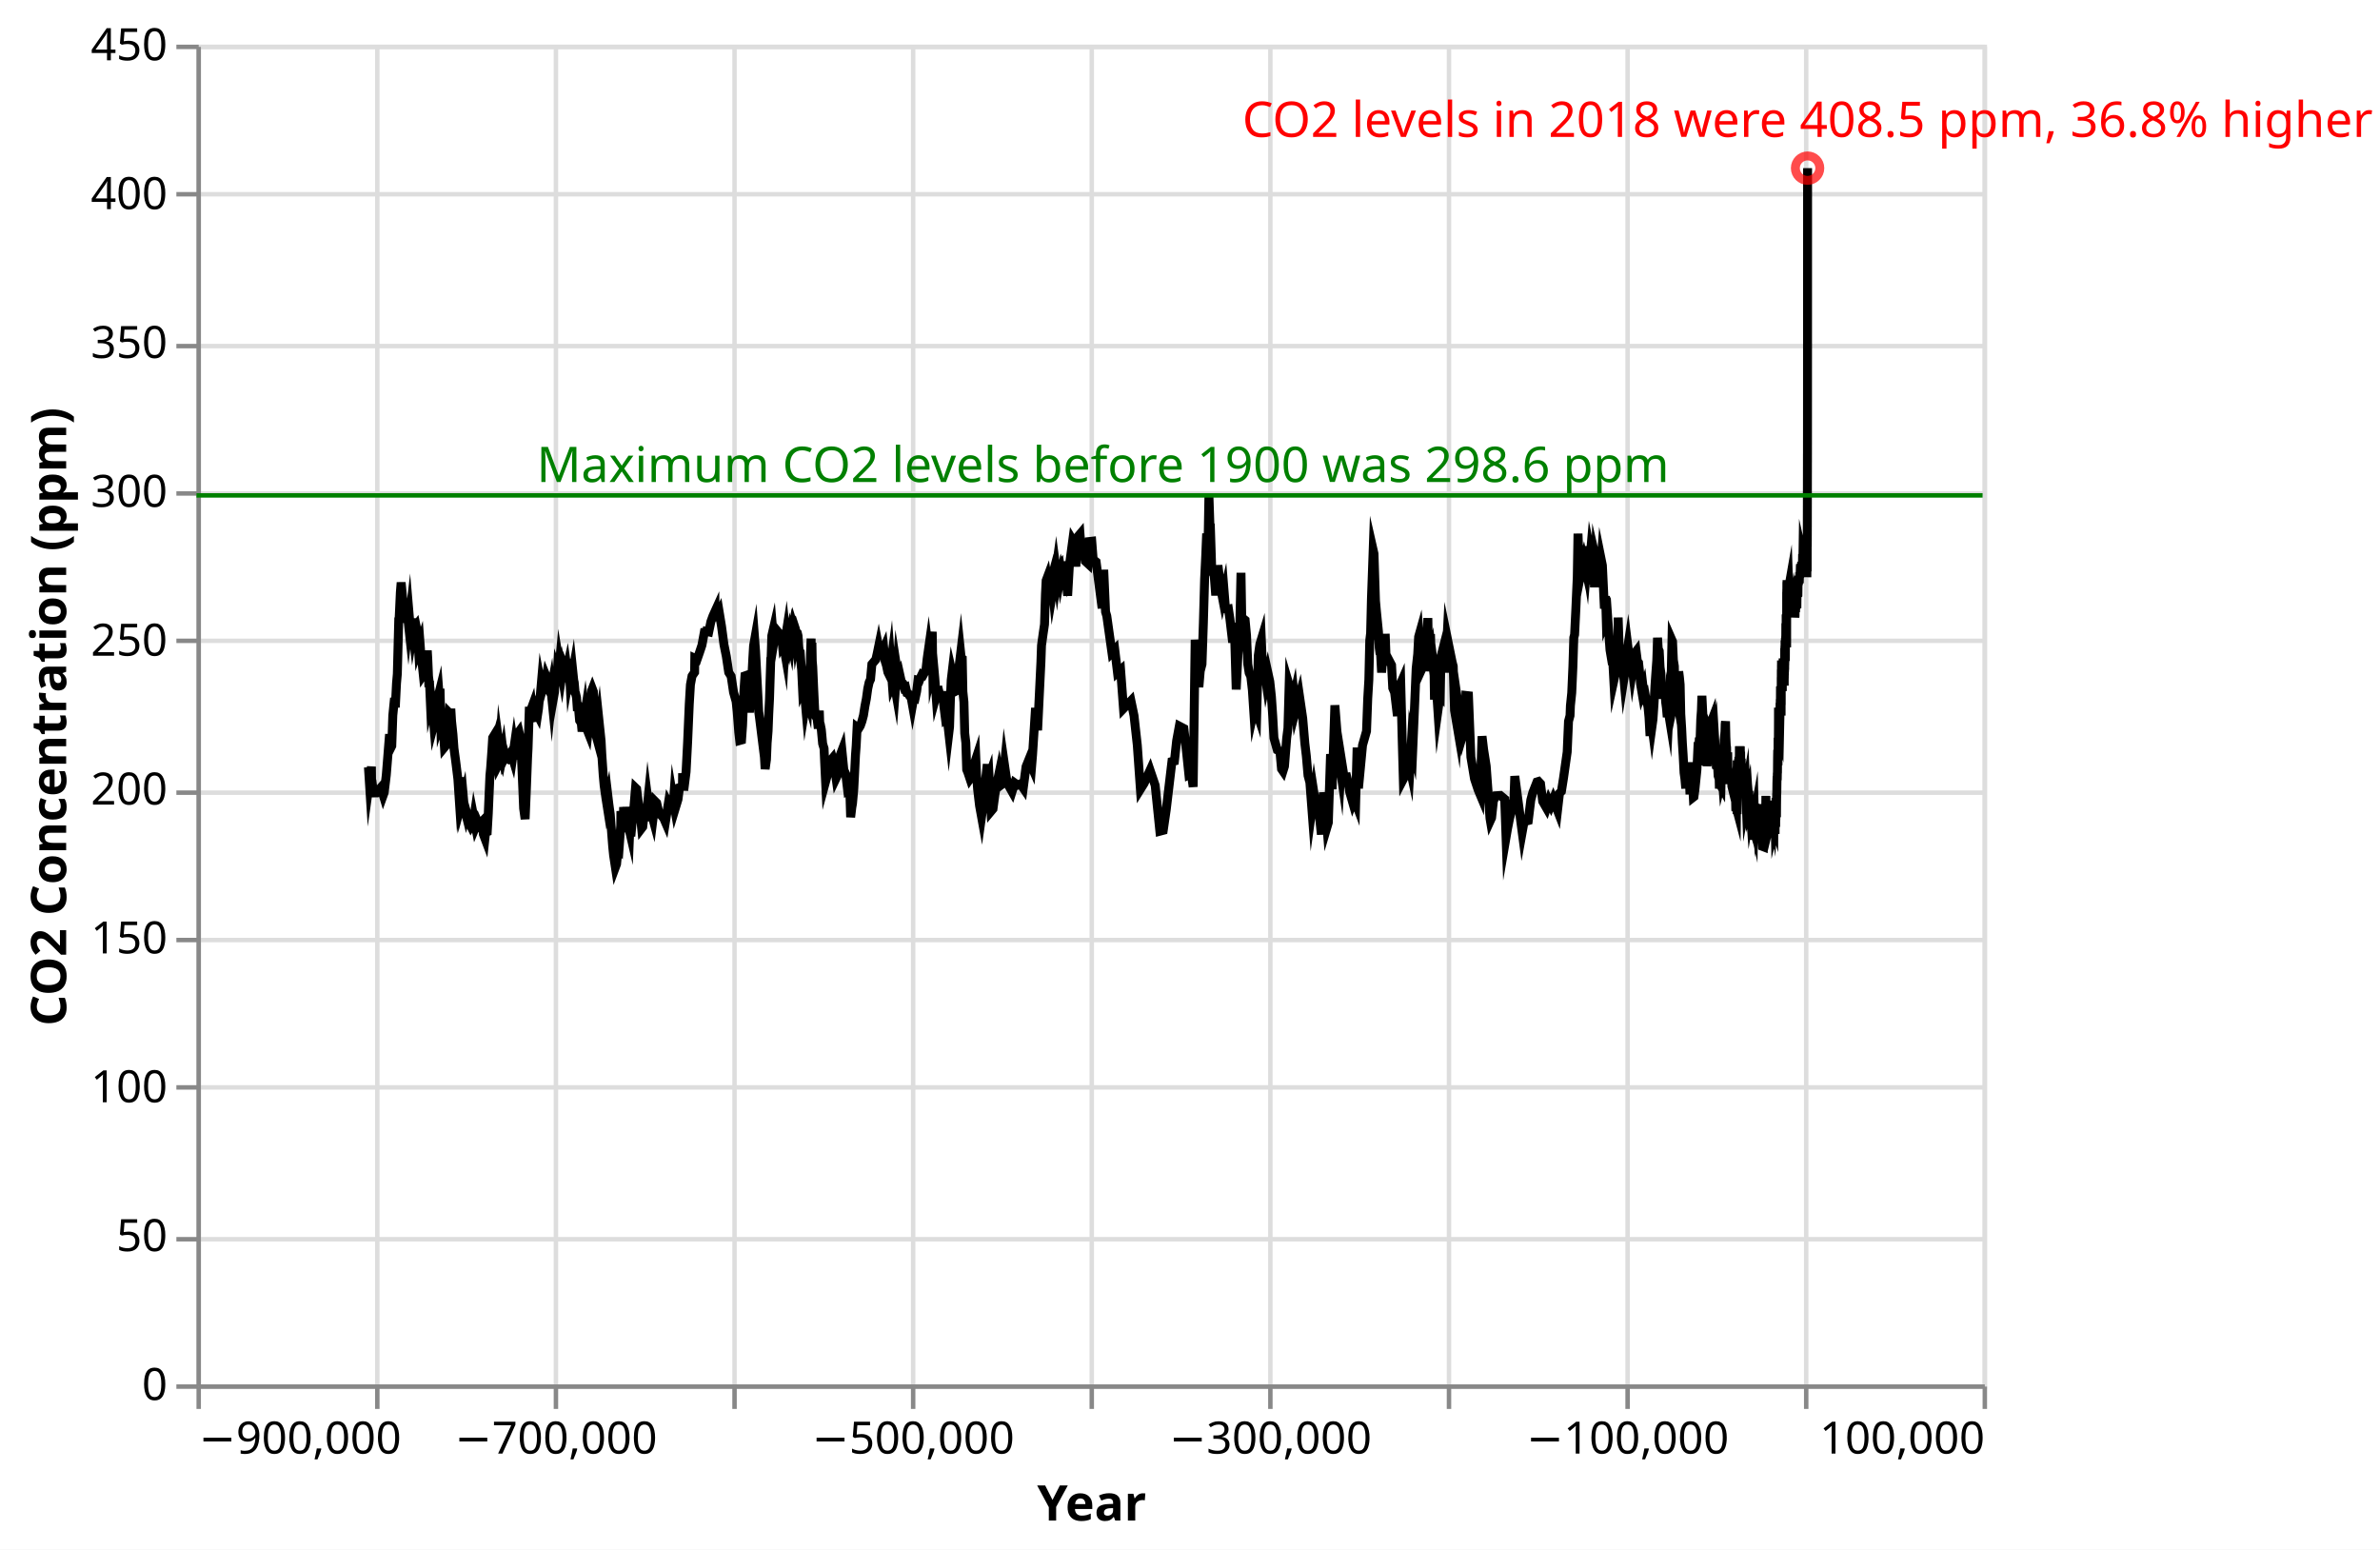
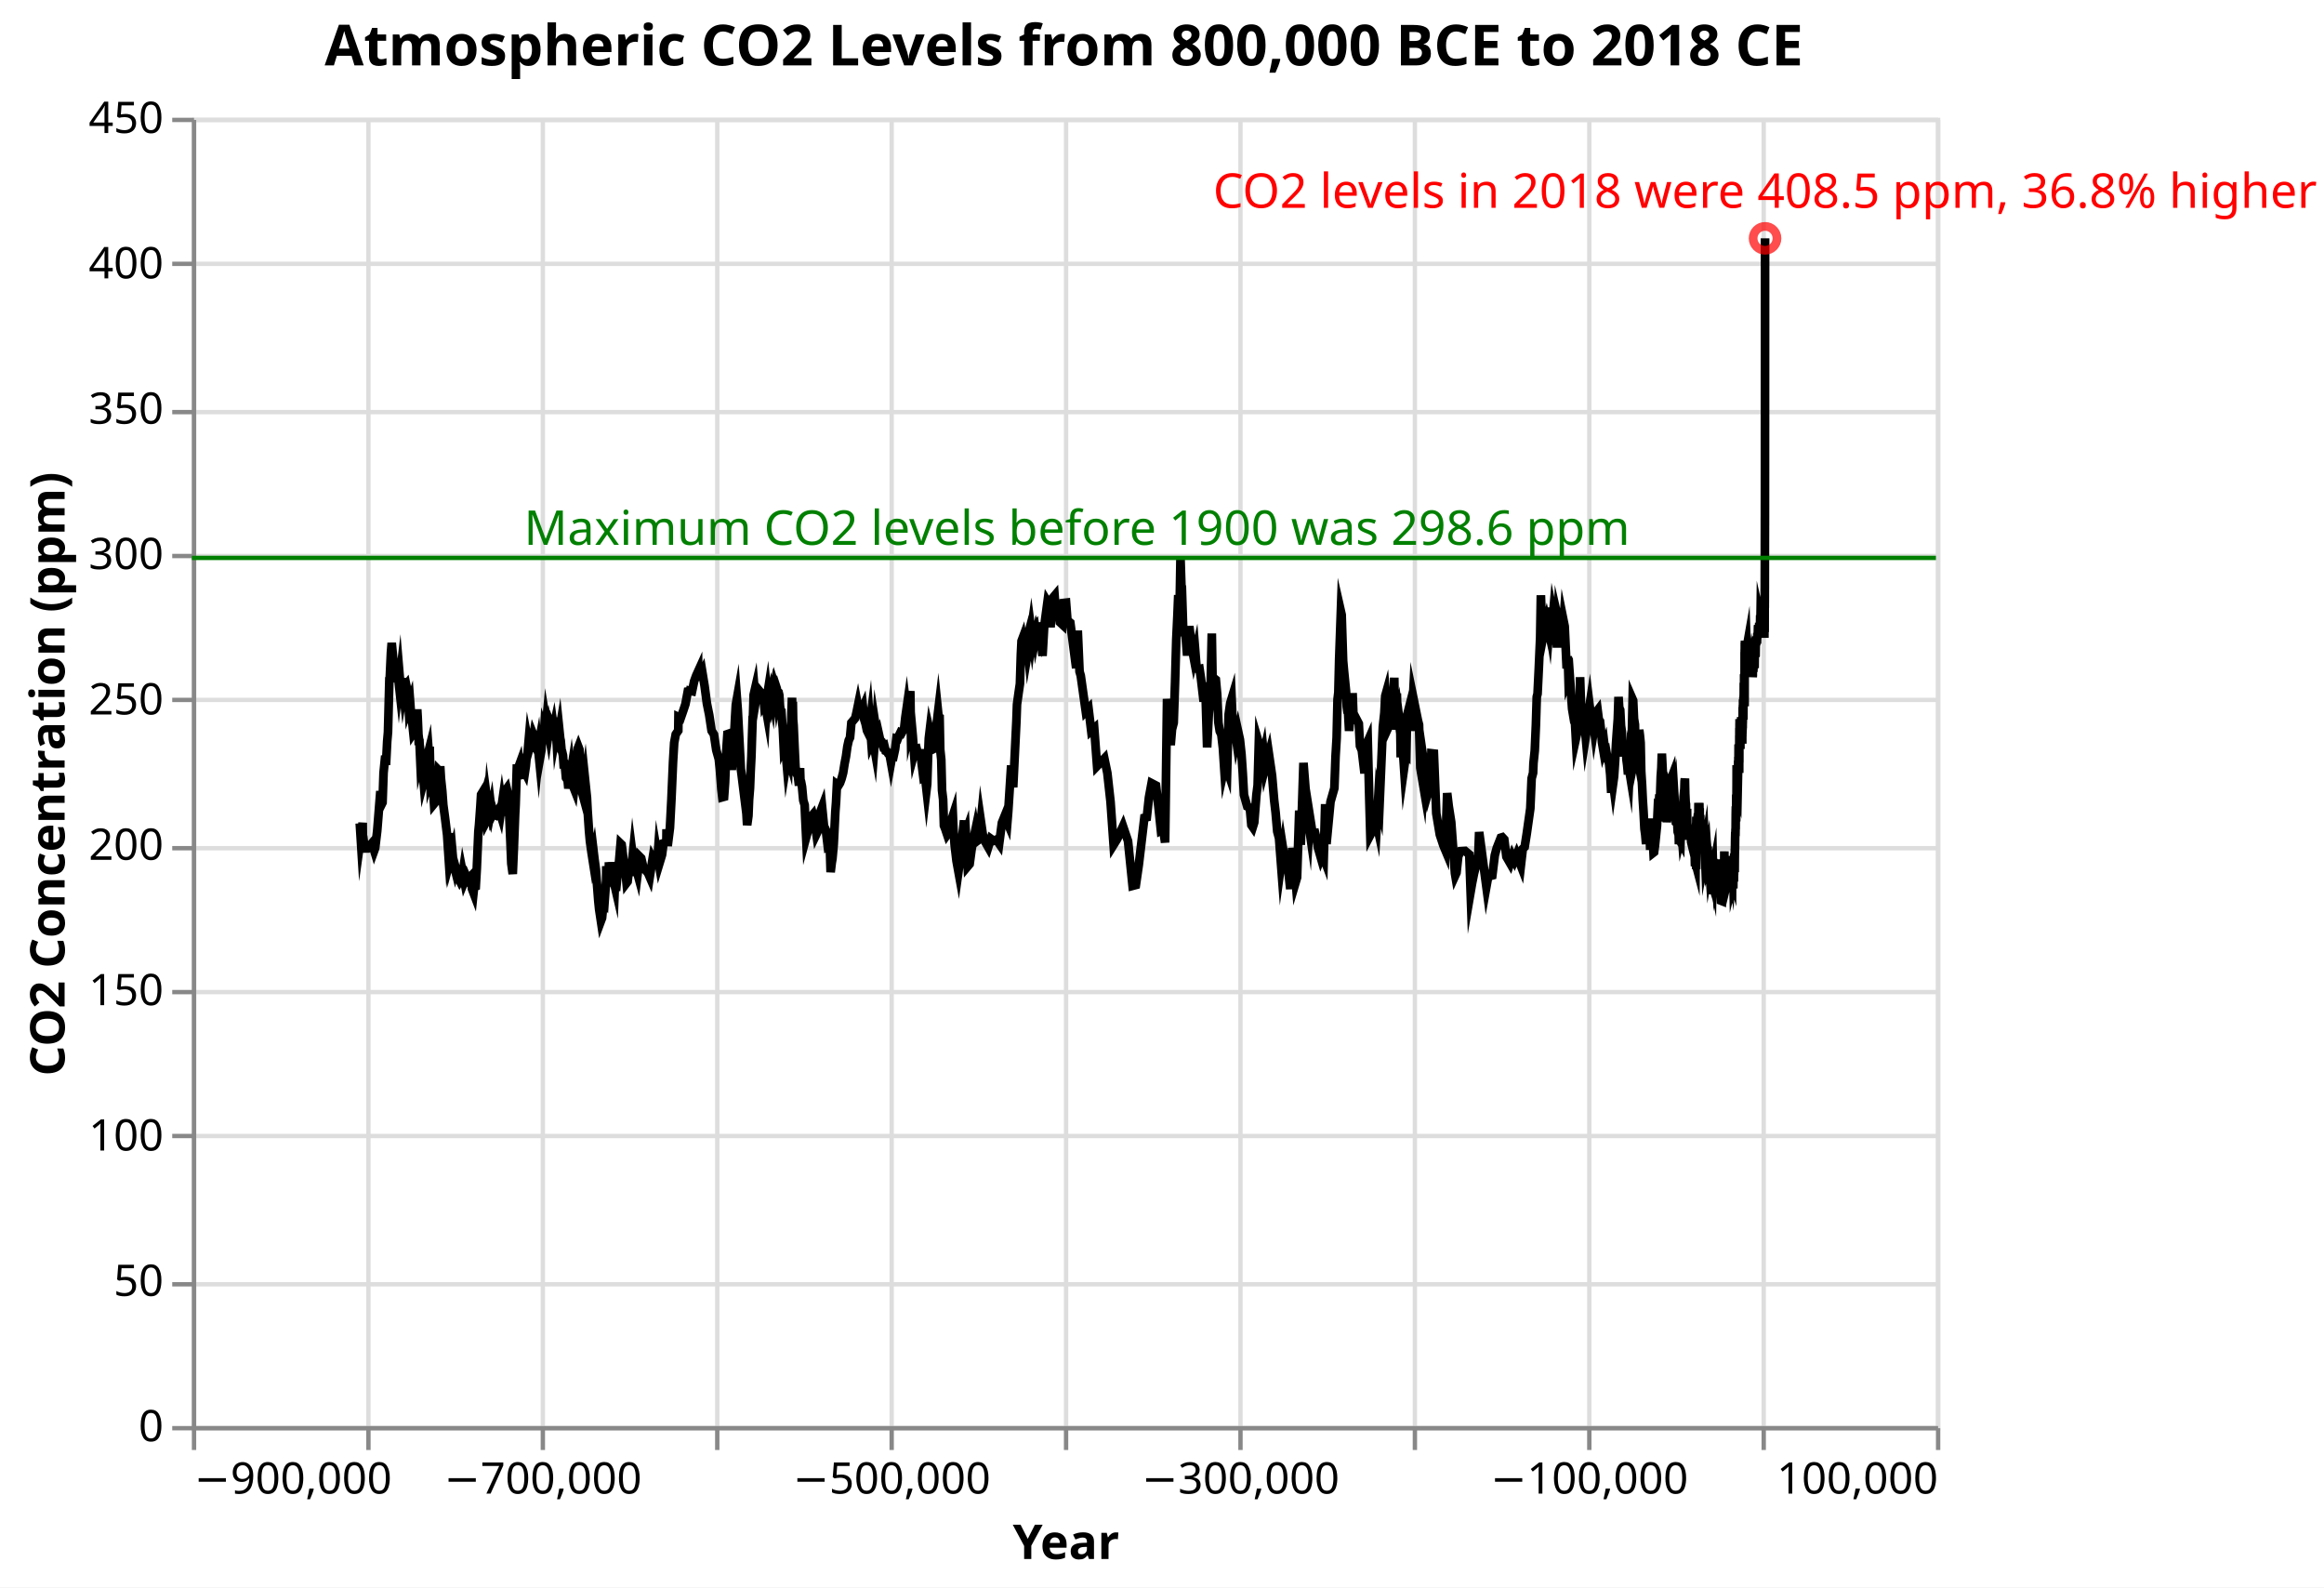
- <svg xmlns="http://www.w3.org/2000/svg" version="1.1" class="marks" width="533" height="347" viewBox="0 0 533 347">
-   <rect width="533" height="347" fill="white" />
-   <g fill="none" stroke-miterlimit="10" transform="translate(44,10)">
+ <svg xmlns="http://www.w3.org/2000/svg" version="1.1" class="marks" width="533" height="364" viewBox="0 0 533 364">
+   <rect width="533" height="364" fill="white" />
+   <g fill="none" stroke-miterlimit="10" transform="translate(44,27)">
    <g class="mark-group role-frame root" role="graphics-object" aria-roledescription="group mark container">
      <g transform="translate(0,0)">
        <path class="background" aria-hidden="true" d="M0.5,0.5h400v300h-400Z" stroke="#ddd" />
        <g>
          <g class="mark-group role-axis" aria-hidden="true">
            <g transform="translate(0.5,300.5)">
              <path class="background" aria-hidden="true" d="M0,0h0v0h0Z" pointer-events="none" />
              <g>
                <g class="mark-rule role-axis-grid" pointer-events="none">
                  <line transform="translate(0,-300)" x2="0" y2="300" stroke="#ddd" stroke-width="1" opacity="1" />
                  <line transform="translate(40,-300)" x2="0" y2="300" stroke="#ddd" stroke-width="1" opacity="1" />
                  <line transform="translate(80,-300)" x2="0" y2="300" stroke="#ddd" stroke-width="1" opacity="1" />
                  <line transform="translate(120,-300)" x2="0" y2="300" stroke="#ddd" stroke-width="1" opacity="1" />
                  <line transform="translate(160,-300)" x2="0" y2="300" stroke="#ddd" stroke-width="1" opacity="1" />
                  <line transform="translate(200,-300)" x2="0" y2="300" stroke="#ddd" stroke-width="1" opacity="1" />
                  <line transform="translate(240,-300)" x2="0" y2="300" stroke="#ddd" stroke-width="1" opacity="1" />
                  <line transform="translate(280,-300)" x2="0" y2="300" stroke="#ddd" stroke-width="1" opacity="1" />
                  <line transform="translate(320,-300)" x2="0" y2="300" stroke="#ddd" stroke-width="1" opacity="1" />
                  <line transform="translate(360,-300)" x2="0" y2="300" stroke="#ddd" stroke-width="1" opacity="1" />
                  <line transform="translate(400,-300)" x2="0" y2="300" stroke="#ddd" stroke-width="1" opacity="1" />
                </g>
              </g>
              <path class="foreground" aria-hidden="true" d="" pointer-events="none" display="none" />
            </g>
          </g>
          <g class="mark-group role-axis" aria-hidden="true">
            <g transform="translate(0.5,0.5)">
              <path class="background" aria-hidden="true" d="M0,0h0v0h0Z" pointer-events="none" />
              <g>
                <g class="mark-rule role-axis-grid" pointer-events="none">
                  <line transform="translate(0,300)" x2="400" y2="0" stroke="#ddd" stroke-width="1" opacity="1" />
                  <line transform="translate(0,267)" x2="400" y2="0" stroke="#ddd" stroke-width="1" opacity="1" />
                  <line transform="translate(0,233)" x2="400" y2="0" stroke="#ddd" stroke-width="1" opacity="1" />
                  <line transform="translate(0,200)" x2="400" y2="0" stroke="#ddd" stroke-width="1" opacity="1" />
                  <line transform="translate(0,167)" x2="400" y2="0" stroke="#ddd" stroke-width="1" opacity="1" />
                  <line transform="translate(0,133)" x2="400" y2="0" stroke="#ddd" stroke-width="1" opacity="1" />
                  <line transform="translate(0,100)" x2="400" y2="0" stroke="#ddd" stroke-width="1" opacity="1" />
                  <line transform="translate(0,67)" x2="400" y2="0" stroke="#ddd" stroke-width="1" opacity="1" />
                  <line transform="translate(0,33)" x2="400" y2="0" stroke="#ddd" stroke-width="1" opacity="1" />
                  <line transform="translate(0,0)" x2="400" y2="0" stroke="#ddd" stroke-width="1" opacity="1" />
                </g>
              </g>
              <path class="foreground" aria-hidden="true" d="" pointer-events="none" display="none" />
            </g>
          </g>
          <g class="mark-group role-axis" role="graphics-symbol" aria-roledescription="axis" aria-label="X-axis titled 'Year' for a linear scale with values from −900,000 to 100,000">
            <g transform="translate(0.5,300.5)">
              <path class="background" aria-hidden="true" d="M0,0h0v0h0Z" pointer-events="none" />
              <g>
                <g class="mark-rule role-axis-tick" pointer-events="none">
                  <line transform="translate(0,0)" x2="0" y2="5" stroke="#888" stroke-width="1" opacity="1" />
                  <line transform="translate(40,0)" x2="0" y2="5" stroke="#888" stroke-width="1" opacity="1" />
                  <line transform="translate(80,0)" x2="0" y2="5" stroke="#888" stroke-width="1" opacity="1" />
                  <line transform="translate(120,0)" x2="0" y2="5" stroke="#888" stroke-width="1" opacity="1" />
                  <line transform="translate(160,0)" x2="0" y2="5" stroke="#888" stroke-width="1" opacity="1" />
                  <line transform="translate(200,0)" x2="0" y2="5" stroke="#888" stroke-width="1" opacity="1" />
                  <line transform="translate(240,0)" x2="0" y2="5" stroke="#888" stroke-width="1" opacity="1" />
                  <line transform="translate(280,0)" x2="0" y2="5" stroke="#888" stroke-width="1" opacity="1" />
                  <line transform="translate(320,0)" x2="0" y2="5" stroke="#888" stroke-width="1" opacity="1" />
                  <line transform="translate(360,0)" x2="0" y2="5" stroke="#888" stroke-width="1" opacity="1" />
                  <line transform="translate(400,0)" x2="0" y2="5" stroke="#888" stroke-width="1" opacity="1" />
                </g>
                <g class="mark-text role-axis-label" pointer-events="none">
                  <text text-anchor="start" transform="translate(0,15)" font-family="sans-serif" font-size="10px" fill="#000" opacity="1">−900,000</text>
                  <text text-anchor="middle" transform="translate(40,15)" font-family="sans-serif" font-size="10px" fill="#000" opacity="0">−800,000</text>
                  <text text-anchor="middle" transform="translate(80,15)" font-family="sans-serif" font-size="10px" fill="#000" opacity="1">−700,000</text>
                  <text text-anchor="middle" transform="translate(120,15)" font-family="sans-serif" font-size="10px" fill="#000" opacity="0">−600,000</text>
                  <text text-anchor="middle" transform="translate(160,15)" font-family="sans-serif" font-size="10px" fill="#000" opacity="1">−500,000</text>
                  <text text-anchor="middle" transform="translate(200,15)" font-family="sans-serif" font-size="10px" fill="#000" opacity="0">−400,000</text>
                  <text text-anchor="middle" transform="translate(240,15)" font-family="sans-serif" font-size="10px" fill="#000" opacity="1">−300,000</text>
                  <text text-anchor="middle" transform="translate(280,15)" font-family="sans-serif" font-size="10px" fill="#000" opacity="0">−200,000</text>
                  <text text-anchor="middle" transform="translate(320,15)" font-family="sans-serif" font-size="10px" fill="#000" opacity="1">−100,000</text>
                  <text text-anchor="middle" transform="translate(360,15)" font-family="sans-serif" font-size="10px" fill="#000" opacity="0">0</text>
                  <text text-anchor="end" transform="translate(400,15)" font-family="sans-serif" font-size="10px" fill="#000" opacity="1">100,000</text>
                </g>
                <g class="mark-rule role-axis-domain" pointer-events="none">
                  <line transform="translate(0,0)" x2="400" y2="0" stroke="#888" stroke-width="1" opacity="1" />
                </g>
                <g class="mark-text role-axis-title" pointer-events="none">
                  <text text-anchor="middle" transform="translate(200,30)" font-family="sans-serif" font-size="11px" font-weight="bold" fill="#000" opacity="1">Year</text>
                </g>
              </g>
              <path class="foreground" aria-hidden="true" d="" pointer-events="none" display="none" />
            </g>
          </g>
          <g class="mark-group role-axis" role="graphics-symbol" aria-roledescription="axis" aria-label="Y-axis titled 'CO2 Concentration (ppm)' for a linear scale with values from 0 to 450">
            <g transform="translate(0.5,0.5)">
              <path class="background" aria-hidden="true" d="M0,0h0v0h0Z" pointer-events="none" />
              <g>
                <g class="mark-rule role-axis-tick" pointer-events="none">
                  <line transform="translate(0,300)" x2="-5" y2="0" stroke="#888" stroke-width="1" opacity="1" />
                  <line transform="translate(0,267)" x2="-5" y2="0" stroke="#888" stroke-width="1" opacity="1" />
                  <line transform="translate(0,233)" x2="-5" y2="0" stroke="#888" stroke-width="1" opacity="1" />
                  <line transform="translate(0,200)" x2="-5" y2="0" stroke="#888" stroke-width="1" opacity="1" />
                  <line transform="translate(0,167)" x2="-5" y2="0" stroke="#888" stroke-width="1" opacity="1" />
                  <line transform="translate(0,133)" x2="-5" y2="0" stroke="#888" stroke-width="1" opacity="1" />
                  <line transform="translate(0,100)" x2="-5" y2="0" stroke="#888" stroke-width="1" opacity="1" />
                  <line transform="translate(0,67)" x2="-5" y2="0" stroke="#888" stroke-width="1" opacity="1" />
                  <line transform="translate(0,33)" x2="-5" y2="0" stroke="#888" stroke-width="1" opacity="1" />
                  <line transform="translate(0,0)" x2="-5" y2="0" stroke="#888" stroke-width="1" opacity="1" />
                </g>
                <g class="mark-text role-axis-label" pointer-events="none">
                  <text text-anchor="end" transform="translate(-7,303)" font-family="sans-serif" font-size="10px" fill="#000" opacity="1">0</text>
                  <text text-anchor="end" transform="translate(-7,269.6667)" font-family="sans-serif" font-size="10px" fill="#000" opacity="1">50</text>
                  <text text-anchor="end" transform="translate(-7,236.3333)" font-family="sans-serif" font-size="10px" fill="#000" opacity="1">100</text>
                  <text text-anchor="end" transform="translate(-7,203)" font-family="sans-serif" font-size="10px" fill="#000" opacity="1">150</text>
                  <text text-anchor="end" transform="translate(-7,169.6667)" font-family="sans-serif" font-size="10px" fill="#000" opacity="1">200</text>
                  <text text-anchor="end" transform="translate(-7,136.3333)" font-family="sans-serif" font-size="10px" fill="#000" opacity="1">250</text>
                  <text text-anchor="end" transform="translate(-7,103)" font-family="sans-serif" font-size="10px" fill="#000" opacity="1">300</text>
                  <text text-anchor="end" transform="translate(-7,69.66667)" font-family="sans-serif" font-size="10px" fill="#000" opacity="1">350</text>
                  <text text-anchor="end" transform="translate(-7,36.33333)" font-family="sans-serif" font-size="10px" fill="#000" opacity="1">400</text>
                  <text text-anchor="end" transform="translate(-7,3)" font-family="sans-serif" font-size="10px" fill="#000" opacity="1">450</text>
                </g>
                <g class="mark-rule role-axis-domain" pointer-events="none">
                  <line transform="translate(0,300)" x2="0" y2="-300" stroke="#888" stroke-width="1" opacity="1" />
                </g>
                <g class="mark-text role-axis-title" pointer-events="none">
                  <text text-anchor="middle" transform="translate(-27.68457,150) rotate(-90) translate(0,-2)" font-family="sans-serif" font-size="11px" font-weight="bold" fill="#000" opacity="1">CO2 Concentration (ppm)</text>
                </g>
              </g>
              <path class="foreground" aria-hidden="true" d="" pointer-events="none" display="none" />
            </g>
          </g>
          <g class="mark-line role-mark layer_0_marks" role="graphics-object" aria-roledescription="line mark container">
            <path aria-label="Year: −803719; Concentration: 207.29" role="graphics-symbol" aria-roledescription="line mark" d="M38.512,161.807L38.727,165.18L38.971,163.427L39.176,161.667L39.21,164.72L39.296,164.9L39.631,167.56L40.286,167.547L41.308,166.34L41.828,168.06L42.039,167.473L42.505,163.587L42.731,160.807L43.239,154.407L43.372,157.76L43.733,157.033L43.968,150.207L44.357,146.3L44.524,148.413L44.799,143.007L44.982,140.907L45.303,128.653L45.388,128.533L45.658,122.667L45.838,120.427L46.155,123.767L46.304,125.18L46.572,126.893L46.766,129.433L47.075,126.053L47.5,129.987L47.689,128.373L48.025,132.327L48.155,128.527L48.492,131.653L48.704,130.38L49.033,130.207L49.157,130.047L49.487,131.693L49.707,135.133L50.067,134.053L50.247,136.453L50.565,138.84L50.796,141.073L51.162,140.513L51.306,141.48L51.48,135.98L51.582,137.433L51.685,135.673L51.79,137.407L51.91,140.193L52.055,143.84L52.172,142.453L52.372,146.96L52.54,146.247L52.92,149.42L53.156,152.24L53.533,150.787L53.681,150.093L54.056,146.253L54.304,145.253L54.44,147.06L54.545,144.227L54.707,151.38L54.909,150.74L55.272,153.367L55.539,157.333L55.914,156.873L56.034,155.573L56.404,151.527L56.574,149.587L56.737,149.753L56.829,151.32L56.955,148.707L57.126,151.52L57.435,154.433L57.666,157.593L58.04,160.367L58.154,161.267L58.545,164.467L58.734,167.3L59.206,164.067L59.384,169.713L59.754,168.333L59.99,170.967L60.366,172.467L60.498,171.947L60.854,173.22L61.075,174.213L61.445,174.973L61.604,174.7L61.909,174.72L62.132,173.173L62.512,175.14L62.971,174.02L63.196,174.547L63.555,175.113L63.722,174.233L64.03,173.907L64.248,176.82L64.596,177.74L64.738,176.4L65.11,176.26L65.348,172.173L65.716,163.653L65.872,162.053L66.171,157.907L66.337,155.207L66.616,154.747L66.726,156.893L66.995,155.9L67.171,159.6L67.448,161.52L67.582,161.26L67.851,157.513L68.036,158.92L68.306,159.533L68.417,159.893L68.676,158.553L68.845,159.993L69.185,159.28L69.342,159.84L69.62,159.953L70.149,159.047L70.28,159.28L70.59,159.007L70.79,159.68L71.123,157.327L71.268,158.3L71.582,158.593L71.778,155.933L72.104,154.027L72.217,153.867L72.544,155.307L72.745,158.647L73.065,166.12L73.269,171.027L73.598,173.413L73.841,167.713L74.146,159.66L74.256,157.6L74.554,148.28L74.734,151.24L75.018,148.613L75.154,148.24L75.455,150.74L75.882,150.667L75.972,150.587L76.22,149.74L76.387,150.067L76.598,148.647L76.816,146.327L76.998,145.713L77.196,143.44L77.415,144.593L77.5,144.28L77.722,144.327L77.856,140.767L78.096,142.633L78.183,142.633L78.359,141.56L78.489,141.88L78.682,143.273L78.759,143.973L78.947,144.307L79.08,144.78L79.262,145.147L79.392,144.433L79.576,146.273L79.686,145.213L79.9,145.227L79.983,146.08L80.17,145.027L80.272,143.053L80.454,142.26L80.586,142.187L80.738,141.86L80.834,140.18L81.004,140.66L81.094,140.76L81.279,138.78L81.378,139.4L81.564,139.313L81.681,140.08L81.843,141.053L81.944,140.373L82.122,141.247L82.206,141.3L82.387,140.84L82.487,142.133L82.676,140.133L82.8,140.46L82.965,139.693L83.068,140.44L83.252,141.493L83.35,137.533L83.549,141.02L83.647,140.467L83.853,137.627L83.993,140.413L84.193,141.053L84.291,140.473L84.486,142.367L84.59,142.8L84.8,145.153L84.903,145.287L85.117,146.22L85.256,148.24L85.46,148.233L85.58,148.847L85.802,151.353L85.918,151.533L86.147,151.587L86.272,152.913L86.508,152.92L86.662,152.12L86.877,150.427L87.01,149.573L87.248,151.533L87.397,153.173L87.684,153.907L87.842,152.46L88.112,148.067L88.29,149.46L88.529,144.593L88.655,144.26L88.886,144.867L88.998,147.227L89.283,153.273L89.449,154.527L89.74,155.607L89.919,153.36L90.168,151.62L90.617,155.92L90.769,158.873L91.088,163.553L91.302,165.92L91.676,168.58L91.92,170.14L92.197,168.78L92.352,170.08L92.662,172.327L92.852,174.893L93.214,179.553L93.414,181.527L93.816,184.193L94.079,183.487L94.445,179.64L94.651,179.887L95.017,174.82L95.052,171.633L95.205,172.653L95.629,172.76L95.661,170.727L95.867,173.54L96.294,172.273L96.333,170.687L96.594,174.38L97.015,176.213L97.062,175.08L97.274,177.267L97.691,172.747L97.718,173.847L97.908,171.38L98.327,166.433L98.57,166.667L99.004,170.12L99.288,171.42L99.696,175.473L99.938,175.153L100.401,171.04L100.641,173.833L101.104,169.22L101.335,171.013L101.878,172.1L102.229,173.407L102.72,169.453L103.06,169.793L103.637,172.293L103.95,172.413L104.631,173.213L105.013,174.1L105.694,169.78L106.171,170.667L106.776,170.093L106.828,169.367L107.149,171.267L107.837,169L108.17,166.36L108.834,166.147L108.872,163.153L109.124,166.987L109.648,162.827L109.992,156.193L110.361,147.66L110.621,143.32L110.981,141.38L111.558,140.54L111.6,137.407L112.12,137.647L112.666,136.073L113.198,134.473L113.736,131.573L114.237,131.513L114.26,131.4L114.724,131.5L115.203,129.207L115.675,127.907L116.14,126.88L116.16,128.12L116.608,128.173L117.081,127.187L117.588,130.28L118.13,134.347L118.659,136.98L119.2,140.573L119.74,141.427L120.278,145.033L120.854,147.08L121.093,149.353L121.448,153.987L121.658,155.82L122.064,155.707L122.291,152.52L122.606,144.72L122.834,141.347L123.161,141.233L123.356,144.56L123.666,147.073L123.827,149.547L124.372,141.747L124.584,137.627L124.764,134.6L125.01,133.2L125.204,135.767L125.468,140.813L125.624,143.733L125.911,149.34L126.092,150.693L127.196,159.573L127.35,162.213L127.646,160.08L127.798,156.367L128.009,153.727L128.161,149.86L128.332,146.493L128.454,142.553L128.619,137.46L128.696,137.24L128.847,132.353L129.068,131.387L129.283,133.96L129.502,132.613L129.718,132.44L129.934,132.467L130.14,131.4L130.335,131.64L130.518,134.093L130.686,131.947L130.858,132.093L131.034,132.153L131.215,134.187L131.39,133.873L131.558,134.893L131.712,135.793L131.854,133.133L131.99,132.267L132.127,133.6L132.276,132.133L132.435,132.133L132.595,132.467L132.753,133.333L132.906,132.467L133.054,133.2L133.208,131.333L133.366,131.467L133.498,130.733L133.626,131.2L133.76,130.333L133.884,130.733L134.013,130.467L134.144,130.867L134.282,132.4L134.422,131.6L134.564,131.733L134.726,132.4L134.89,134.933L135.056,136.133L135.209,136.2L135.366,138.467L135.526,139.933L135.718,143.933L135.856,143.6L136.025,145.4L136.2,145.6L136.394,147.8L136.605,146.467L136.831,146.533L136.925,146.867L137.054,143.667L137.269,141.267L137.458,139.733L137.518,136.267L137.645,133L137.717,137.333L137.826,133.933L137.9,138L138.011,139.333L138.217,144.067L138.443,148.867L138.717,150.467L138.988,150.933L139.256,153.133L139.332,151.933L139.482,149.133L139.572,151.8L139.707,152.2L139.936,153.4L140.228,156.533L140.547,157.6L140.688,160.8L140.892,165L141.272,163.6L141.657,160.2L142.048,160.267L142.434,159.8L142.826,161.267L143.242,164.267L143.684,163.333L144.118,159.2L144.546,158.067L144.974,162.4L145.404,163.333L145.846,167.067L146.309,166.8L146.502,173L146.762,170.8L146.913,169.933L147.207,166.667L147.358,163.733L147.585,159.067L147.743,157L147.948,152.867L148.3,153.133L148.664,152.533L149.019,151.533L149.373,150.2L149.7,148.133L150.022,146.467L150.337,144.2L150.645,142.8L150.952,142.133L151.259,138.733L152.15,137.667L152.451,136.333L152.751,134.867L153.048,136.467L153.34,136.333L153.63,135.867L153.918,135.2L154.212,138L154.52,139L154.841,140.533L155.167,141.2L155.498,138.667L155.834,143.2L156.175,142.4L156.519,144.4L156.866,139.8L157.204,142L157.533,141.2L157.855,142.667L158.186,143L158.506,144.067L158.815,143.933L159.109,145.2L159.412,145.333L159.725,145.867L160.036,146.133L160.346,147.867L160.658,146.133L160.969,146.267L161.285,144.8L161.594,142.333L161.905,142.4L162.202,141.6L162.49,141L162.77,141.133L163.06,140.6L163.343,140.2L163.634,137.533L163.918,135.533L164.2,137.8L164.486,138.267L164.582,133.8L164.77,131.467L164.892,139.4L165.059,138.667L165.354,141.933L165.641,145.8L165.928,144.733L166.22,144.667L166.513,145.867L166.806,145.733L167.108,145.733L167.422,148.467L167.748,151.067L168.115,150.8L168.489,154.133L168.649,152.8L168.87,145.8L169.019,142.333L169.223,140.6L169.604,142.267L170,144.8L170.41,144.6L170.79,139.2L171.143,136.267L171.26,137.4L171.493,137.533L171.635,144.867L171.875,147.2L172.05,154.2L172.3,156.333L172.49,162.333L172.764,163L173.229,164.4L173.697,163.733L174.127,161.267L174.539,160L174.674,163.2L174.94,166.733L175.369,170.4L175.814,172.867L176.266,169.667L176.679,165.067L177.095,161.133L177.262,164.467L177.497,163.8L177.682,167.267L177.934,171.667L178.379,171.133L178.834,167.733L179.27,165.4L179.686,163.4L180.081,165.867L180.523,165.533L180.952,161.267L181.396,164.333L181.892,165.933L182.647,167.267L183.242,165.333L183.888,165.8L184.516,165.533L185.155,166.467L185.786,161.667L186.404,160.133L187.028,161.6L187.24,159L187.908,148.533L188.37,153.533L189.109,138.333L189.244,134.533L189.604,131.933L189.918,129.8L190.131,123.067L190.285,120L190.484,119.467L190.727,121.133L190.977,121.533L191.49,119.6L191.767,122.4L192.015,120.933L192.499,117.467L192.726,119.2L192.95,117.533L193.378,116.933L193.597,118.8L193.804,117.733L194.21,118.867L194.402,115.733L194.708,118.933L195.096,123.4L195.476,116.733L196.241,111L196.598,111.6L196.941,116.867L197.252,110.333L197.867,109.6L198.163,113.6L198.755,113L199.055,115.667L199.636,116.2L199.924,111.267L200.496,111.2L200.81,115.267L201.47,115.8L202.818,126.2L203.178,117.6L203.589,127L203.865,127.933L205.016,136.133L205.65,135.467L206.266,140.6L206.957,140L207.608,148.667L209.276,146.933L209.966,150.267L210.698,156.867L211.397,166.733L212.226,165.4L213.554,162.467L214.704,165.867L215.753,176.133L216.506,175.933L217.176,171.333L218.453,160.533L219.015,160.4L219.51,155.867L220.11,152.6L221.124,153.133L221.762,158.733L222.252,163.467L222.78,163.2L223.21,166.2L223.663,133.267L224.486,143.867L224.786,140.267L225.184,138.733L225.494,129.533L225.773,119.667L226.033,114.267L226.229,109.467L226.497,114.6L226.739,100.933L226.962,107.733L227.04,107.267L227.181,111.733L227.38,117.933L227.66,118.267L227.922,118.867L228.262,123.333L228.759,116.6L229.014,118.733L229.272,119.933L229.545,122.6L229.806,124L230.144,122.533L230.451,126.333L230.777,126.467L231.113,126.4L231.427,128.533L232.053,133.867L232.414,129.467L232.848,144.4L233.239,136.533L233.607,132.267L233.92,118.267L234.2,135.467L234.517,128.6L234.846,128.867L235.159,132.267L235.443,138.733L235.743,140.667L236.112,141.467L236.47,144.533L236.776,149.2L237.01,148.133L237.45,149.467L237.795,136.8L238.148,134.267L238.469,133.2L238.74,139.533L239.14,139.867L239.534,142.667L239.946,140.667L240.37,142.6L240.734,146L241.03,150.4L241.298,155.267L242.048,157.933L242.634,158.2L242.998,162.2L243.32,162.667L243.653,161.6L244.155,155.267L244.434,153.067L244.706,143.4L245.466,146L245.652,146.4L245.802,145.733L246.136,149.067L246.408,148L247.006,145.8L247.743,150.867L248.22,156.467L248.556,159.333L248.932,163.667L249.344,165.2L249.803,171.2L250.277,167.733L250.718,170.6L251.114,170.733L251.514,173.067L251.92,176.867L252.366,167.467L252.804,170.533L253.182,175.2L253.477,174.2L253.977,158.867L254.326,166.733L254.946,147.933L255.653,156.933L255.958,160.733L256.262,162.867L256.422,160.267L257.021,164.067L257.617,164L257.956,165.4L258.26,167.333L258.945,169.733L259.277,168.867L259.598,169.733L259.927,157.4L260.224,166.533L261.14,156.867L262.032,153.733L262.304,146.4L262.554,142.2L262.757,133.4L262.947,131.8L263.131,124.2L263.524,113.2L263.706,114L264.038,124.533L264.247,126.867L264.704,131.467L264.884,135.067L265.025,136.133L265.177,136.267L265.41,140.6L265.618,137.933L265.823,135.067L266.04,139.067L266.21,131.933L266.384,136.533L267.638,138.933L267.903,144.067L268.328,145.067L268.951,150.333L269.273,144.6L269.404,143.667L269.692,143L270.04,156.2L270.276,164.467L271.071,162.933L271.528,160.8L271.764,161.933L272.101,155.933L272.406,157.267L273.153,139.667L273.5,136.467L273.702,132.6L273.814,132.2L274.034,135L274.258,138.267L274.415,139.8L274.748,139.067L275.116,132.533L275.448,137.733L275.767,128.4L275.948,140.333L276.149,135.4L276.357,132L276.447,135.2L276.71,137.4L276.794,136.933L277.002,138.533L277.147,139.667L277.251,146.667L277.47,141.867L277.536,141.267L277.731,145.733L277.884,147.067L278.021,149.133L278.236,147.6L278.402,145.2L278.55,145.4L278.699,137.067L279.243,134.933L279.682,140.6L280.079,132.733L281.205,138.267L281.449,139.2L281.745,149.067L282.46,153.333L282.729,149L283.55,154.667L283.994,153.133L284.278,145.733L284.857,145.8L285.405,159.533L286.216,164.4L287.032,166.867L287.477,167.933L287.902,154.867L288.259,157.867L288.831,161.533L289.688,173.267L289.766,173.733L290.039,173.133L290.447,169.333L291.003,168.2L292.004,168.133L292.974,168.933L293.282,177.467L293.614,175.533L294.066,173.267L294.323,172.267L295.046,169L295.237,163.8L296.718,175L296.894,176.333L297.314,174L298.257,173.747L298.824,169.133L299.27,167.48L300.202,165.1L300.542,164.993L300.994,165.48L301.487,169.46L302.337,170.94L302.86,169.32L303.32,170.273L303.836,168.993L304.8,171.5L305.246,167.633L305.675,167.213L306.154,164.173L306.971,158.38L307.27,151.507L307.607,150.247L307.696,148L307.99,145.147L308.251,139.247L308.453,132.773L308.631,132.107L308.918,126.26L309.149,121.04L309.229,119.28L309.393,109.493L309.511,112.853L309.57,115.98L309.778,115.413L309.854,116.147L309.995,116.713L310.1,117.987L310.374,116.567L310.663,115.46L310.853,116.32L311.018,112.307L311.196,116.087L311.328,116.933L311.574,113.893L311.863,114L311.94,114.5L312.043,115.593L312.21,113.68L312.563,115.453L312.722,120.847L312.894,116.94L313.083,121.507L313.317,114.853L313.732,116.68L313.906,117.313L314.19,117.58L314.416,117.893L314.601,115.36L314.854,116.62L315.08,121.4L315.308,126.28L315.532,123.5L315.603,124.587L315.726,128.807L316.029,128.047L316.558,135.54L316.844,137.247L317.128,137.04L317.419,142.38L317.99,139.773L318.233,136.78L318.278,139.067L318.384,128.28L318.577,134.147L318.794,138.427L319.048,140.747L319.07,134.827L319.456,139.547L319.674,141.953L319.991,139.953L320.25,136.827L320.563,134.753L320.749,136.247L321.036,138.007L321.346,137.88L321.609,140.093L321.872,138.433L322.19,136.16L322.412,135.867L322.686,138.06L322.952,138.393L323.251,141.193L323.41,143.227L323.713,145.027L324,144.173L324.202,145.92L324.446,145.627L324.653,146.84L324.902,147.413L325.082,148.413L325.3,150.673L325.526,154.8L325.748,150.913L325.969,152.627L326.181,151.08L326.424,147.493L326.633,143.54L326.805,141.053L327.037,137.893L327.204,132.807L327.358,135.267L327.585,135.787L327.769,139.42L327.952,140.74L328.096,143.913L328.297,146.447L328.491,144.053L328.648,146.267L328.829,143.507L329.016,147.16L329.192,148.467L329.377,150.573L329.548,148.9L329.734,150.053L329.958,145.547L330.101,141.327L330.281,140.44L330.44,133.373L330.562,133.653L330.753,137.82L330.97,139.173L331.092,145.78L331.28,144.84L331.492,146.073L331.634,145.113L331.784,144.807L331.943,140.36L332.102,141.627L332.268,143.32L332.408,149.887L332.609,153.113L332.759,156.3L332.943,159.16L333.147,163.053L333.332,164.38L333.522,166.553L333.688,164.16L333.854,165.907L333.996,161.86L334.204,163.74L334.405,166.273L334.474,167.887L334.562,160.68L334.761,167.22L334.833,165.553L334.917,164.2L335.134,166.847L335.221,168.507L335.358,168.4L335.596,166.567L335.67,164.86L335.759,164.96L336.02,162.413L336.158,159.4L336.286,159.62L336.356,161.367L336.453,157.48L336.573,155.167L336.631,158.087L336.736,155.56L336.887,151.033L337.028,149.1L337.138,145.807L337.407,151.233L337.493,150.433L337.642,150.853L337.79,155.08L337.896,156.2L338.178,158.373L338.285,161.553L338.416,159.82L338.559,156.813L338.663,161.207L338.774,155.427L338.902,157.407L339.025,154.693L339.117,153.087L339.258,152.573L339.42,151.16L339.537,150.853L339.66,152.567L339.75,152.853L339.826,153.947L339.945,157.453L340.068,156.613L340.208,158.953L340.368,161.573L340.569,161.727L340.692,162.173L340.777,163.747L340.889,164.087L340.995,163.96L341.059,166.587L341.185,165.613L341.409,166.013L341.491,162.547L341.602,162.893L341.696,164.14L341.77,163.827L341.854,161.6L341.946,159.82L342.025,159.44L342.082,157.213L342.126,155.72L342.256,154.433L342.308,153.833L342.357,152.153L342.429,151.52L342.502,154.993L342.596,157L342.668,157.387L342.723,161.367L342.782,159.007L342.854,159.707L342.918,158.473L342.984,163.447L343.04,162.52L343.098,165.333L343.142,163.793L343.256,165.54L343.316,164.547L343.374,163.853L343.44,165.56L343.511,164.56L343.593,163.827L343.64,162.433L343.729,163.447L343.854,166.067L344.02,166.74L344.076,165.92L344.138,163.007L344.258,163.873L344.313,165.647L344.417,166.02L344.478,166.353L344.559,165.68L344.586,165.787L344.657,168.067L344.722,170.873L344.735,171.28L344.763,171.6L344.82,168.3L344.826,170.753L344.877,170.947L344.896,168.887L344.932,169.533L344.974,166.4L344.998,167.907L345.019,172.313L345.028,163.48L345.044,161.42L345.052,160.447L345.059,160.333L345.074,160.873L345.132,161.787L345.158,163.813L345.189,165.107L345.198,162.673L345.23,162.9L345.255,162.607L345.291,162.307L345.312,163.693L345.331,163.473L345.35,161.18L345.367,159.947L345.391,161.847L345.415,159.473L345.436,161.333L345.466,161.727L345.503,162.32L345.514,161.107L345.544,157.093L345.58,159.193L345.622,157.193L345.669,158.607L345.721,158.573L345.732,157.133L345.796,160.107L345.808,158.327L345.845,162.273L345.859,160.227L345.861,161.167L345.923,161.767L345.932,159.893L345.971,162.427L346.004,164.327L346.052,164.827L346.095,164.167L346.112,164.153L346.143,163.267L346.178,167.36L346.275,166.607L346.311,165.48L346.345,163.92L346.401,167.467L346.438,164.473L346.499,166.333L346.511,165.46L346.553,165.447L346.568,165.407L346.576,165.307L346.581,165.96L346.602,166.467L346.627,165.76L346.636,164.253L346.645,163.687L346.667,163.08L346.714,164.267L346.744,167.48L346.833,164.607L346.85,164.8L346.896,168.56L346.921,167.407L346.932,166.473L346.939,167.007L346.957,166.9L347.046,169.2L347.055,169.153L347.08,169.473L347.104,170.073L347.154,169.38L347.183,169.727L347.197,169.02L347.21,170.353L347.217,170.36L347.226,169.82L347.244,169.58L347.277,166.647L347.358,168.133L347.384,168.58L347.413,168.733L347.521,168.233L347.576,169.113L347.628,168.867L347.655,167.133L347.694,169.373L347.709,169.947L347.742,170.38L347.776,170.26L347.806,170.593L347.836,169.833L347.857,171.687L347.92,168.727L347.921,169.053L347.948,170.727L347.969,171.113L348.006,171.66L348.053,171.38L348.063,170.86L348.17,173.367L348.238,174.347L348.338,174.667L348.47,173.113L348.495,175.24L348.568,178.04L348.62,177.133L348.655,176.007L348.669,175.653L348.707,174.347L348.739,174.5L348.78,172.287L348.799,172.413L348.845,172.687L348.883,172.48L348.908,173.487L348.936,173.84L349.016,173.86L349.034,173.447L349.05,172.66L349.08,171.74L349.098,174.6L349.12,171.827L349.176,171.42L349.2,171.16L349.219,171.54L349.243,170.74L349.29,170.8L349.33,171.453L349.349,171.267L349.409,173.567L349.414,173.893L349.432,171.58L349.471,172.273L349.494,172.12L349.541,173.36L349.591,173.807L349.609,174.007L349.626,173.813L349.634,172.947L349.652,174.94L349.692,173.8L349.694,172.927L349.705,171.527L349.716,172.36L349.746,172.033L349.76,172.313L349.779,172.513L349.803,172.033L349.868,173.293L349.912,170.047L349.946,175.82L349.963,175.073L349.998,174.613L350.037,175.713L350.098,176.373L350.165,176.327L350.196,175.993L350.254,177.487L350.278,176.953L350.374,176.987L350.466,175.64L350.562,177.747L350.64,178.227L350.714,179.54L350.922,179.62L351.072,175.513L351.149,176.88L351.23,177.913L351.34,174.673L351.402,175.48L351.437,170.98L351.469,168.22L351.506,174.267L351.537,173.28L351.574,172.98L351.582,173.733L351.646,175.913L351.68,173.327L351.72,174.34L351.738,176.527L351.76,176.88L351.841,175.32L351.863,175.187L351.888,172.487L351.958,175.08L352.014,172.813L352.064,174.693L352.155,176.513L352.242,175.173L352.295,173.3L352.353,174.4L352.394,172.753L352.449,171.56L352.514,174.827L352.565,170.713L352.617,173.34L352.695,173.02L352.772,170.853L352.826,169.293L352.864,170.933L352.928,172.387L352.953,174.033L353.003,172.32L353.067,172.28L353.119,172.607L353.182,171.527L353.233,174.333L353.246,174.373L353.258,171.353L353.281,172.487L353.309,170.733L353.347,174.287L353.372,174.887L353.385,175.273L353.397,175.033L353.411,174.353L353.424,174.527L353.436,174.18L353.45,175.253L353.462,173.98L353.474,174.32L353.487,174.08L353.499,176.233L353.511,173.993L353.524,176.747L353.536,174.273L353.547,174.24L353.56,174.847L353.57,174.807L353.583,174.027L353.594,174.227L353.606,174.307L353.617,172.187L353.628,173.16L353.638,173.653L353.65,172.527L353.661,175.167L353.672,172.2L353.682,173.06L353.693,173.653L353.704,172.32L353.714,170.413L353.725,171.193L353.735,169.473L353.746,168.693L353.756,171.587L353.766,171.753L353.776,172.273L353.786,172.347L353.796,171.333L353.806,172.827L353.816,172.073L353.826,171.32L353.836,173L353.855,170.233L353.865,169.413L353.886,167.807L353.914,167.58L353.943,165.267L353.982,163.787L354.008,164.713L354.032,163.207L354.061,162.98L354.086,159.833L354.118,157.9L354.144,161.027L354.158,160.9L354.176,161.367L354.191,157.373L354.197,155.207L354.208,158.807L354.216,158.033L354.223,160.327L354.23,159.193L354.238,156.78L354.245,158.38L354.253,156.933L354.261,158.107L354.268,157.187L354.276,154.293L354.284,153.007L354.291,151.173L354.296,148.453L354.305,152.34L354.313,149.207L354.32,150.093L354.334,151.727L354.347,150.507L354.366,150.347L354.374,151.74L354.38,150.393L354.382,150.853L354.405,150.82L354.412,150.993L354.442,151.76L354.473,150.093L354.498,151.893L354.52,151.493L354.562,150.98L354.595,151.153L354.616,150.173L354.627,149.74L354.642,147.387L354.652,148.24L354.668,149.487L354.683,147.82L354.692,146.547L354.708,148.107L354.717,147.46L354.726,146.887L354.742,143.687L354.751,147.34L354.766,149.747L354.776,147.753L354.785,148.233L354.79,146.807L354.798,147.407L354.808,147.687L354.814,147.76L354.818,147.52L354.823,146.247L354.828,148.1L354.832,145.187L354.837,144.553L354.842,148.087L354.846,147.733L354.851,148.993L354.856,148.28L354.86,147.667L354.865,148.14L354.87,148.407L354.875,150.24L354.876,148.067L354.883,145.68L354.888,143.64L354.893,146.313L354.897,147.88L354.901,147.393L354.906,141.673L354.91,143.773L354.914,144.387L354.919,143.587L354.922,141.253L354.928,139.933L354.932,141.353L354.938,141.607L354.942,143.127L354.946,141.353L354.95,140.153L354.954,140.093L354.959,138.847L354.963,142.78L354.968,137.887L354.972,139.24L354.981,138.627L354.994,140.927L355.003,139.367L355.011,138.267L355.016,138.3L355.03,139.78L355.038,141.073L355.043,138.613L355.056,142.8L355.06,140.64L355.071,139.86L355.085,142.267L355.098,141.093L355.108,140.427L355.117,140.507L355.132,142.4L355.146,144.747L355.156,139.153L355.171,141.42L355.179,142.72L355.204,139.62L355.231,141.367L355.249,140.613L355.276,139.26L355.295,138.94L355.322,140.967L355.34,137.427L355.367,142.78L355.385,139.833L355.413,141.447L355.458,142.093L355.473,139.72L355.494,140.393L355.511,142.06L355.529,143.453L355.545,138.96L355.553,141.393L355.562,140.76L355.571,143.547L355.58,140.387L355.588,141.9L355.596,139.527L355.604,141.213L355.613,140.807L355.623,140.373L355.63,139.173L355.639,140.433L355.648,138.567L355.656,138.513L355.666,139L355.675,139.987L355.684,135.133L355.692,138.94L355.701,137.173L355.71,138.313L355.718,137.367L355.728,135.373L355.737,134.607L355.745,135.32L355.754,137.153L355.762,133.387L355.772,135.507L355.782,137.053L355.79,135.88L355.798,136.113L355.807,134.887L355.816,135.733L355.825,138L355.834,137.127L355.843,135.353L355.852,132.847L355.86,134.053L355.868,133.747L355.878,134.033L355.887,133.847L355.896,133.567L355.904,132.687L355.913,132.387L355.922,132.573L355.93,131.32L355.938,129.56L355.948,132.647L355.956,131.267L355.965,134.393L355.974,134.767L355.984,129.74L355.992,130.673L356.001,134.053L356.009,127.62L356.018,129.4L356.027,132.293L356.035,130.913L356.043,130.46L356.052,128.553L356.059,127.647L356.068,127.833L356.076,127.507L356.084,129.407L356.092,129.307L356.1,130.673L356.107,130.253L356.114,134.967L356.121,128.58L356.128,122.52L356.136,125.8L356.143,126.2L356.15,121.94L356.156,124.84L356.162,122.067L356.17,120.327L356.177,121.56L356.184,121.887L356.191,120.6L356.199,120.753L356.206,119.907L356.213,123.68L356.22,121.227L356.227,123.44L356.244,123.46L356.253,123.933L356.277,123.733L356.3,123.133L356.306,123.333L356.316,123.467L356.344,123.467L356.398,121.6L356.446,123.267L356.459,122.667L356.508,122.067L356.578,121.667L356.633,123.4L356.66,122.867L356.703,124.4L356.726,124L356.783,123.867L356.82,123.733L356.951,124.133L356.958,124.667L356.97,126.067L356.973,126.267L357.005,123.2L357.036,124.133L357.062,124.2L357.123,125.333L357.156,127.133L357.183,126.4L357.215,126.067L357.268,127.333L357.296,125.467L357.361,126.2L357.396,125.8L357.439,127.8L357.502,127.133L357.534,126.933L357.59,126.133L357.61,127.2L357.636,126.867L357.692,126.4L357.716,126.6L357.781,127.733L357.818,126.2L357.87,124.667L357.905,125.133L357.965,128.267L357.992,127.933L358.028,124.733L358.072,125.267L358.107,127.067L358.151,125.933L358.22,125.867L358.245,124.867L358.259,124.533L358.344,123L358.38,122.2L358.406,126.2L358.439,123L358.477,122.733L358.548,121.6L358.567,123.2L358.637,123.133L358.656,121.6L358.692,120.133L358.745,120.933L358.787,120.467L358.812,119.533L358.871,119L358.921,120.133L358.943,120.6L358.982,119.267L359.043,119L359.07,118.133L359.098,118.933L359.136,118.867L359.192,116.733L359.238,116.4L359.257,119L359.303,118L359.322,117.733L359.369,116.667L359.408,117.333L359.466,117.933L359.478,115.8L359.557,116.933L359.6,115.8L359.618,116.867L359.659,116.467L359.697,114.067L359.729,117.4L359.77,114.733L359.814,114.933L359.874,115.533L359.886,115.533L359.943,115.4L359.98,114.667L360,115.533L360.012,114.733L360.022,115.067L360.042,115L360.054,114.6L360.062,114.62L360.07,114.96L360.096,113.167L360.106,114.46L360.11,113.173L360.118,112.727L360.127,112.207L360.143,114.8L360.154,115.167L360.162,113.913L360.175,113.333L360.195,115.26L360.207,115.473L360.221,115.627L360.223,114.36L360.233,115.867L360.246,114.753L360.255,113.607L360.268,114.367L360.28,115.267L360.292,113.34L360.305,113.807L360.317,113.52L360.329,114.253L360.35,113.72L360.366,113.26L360.383,115.06L360.393,114.173L360.407,113.467L360.408,113.293L360.416,112.72L360.42,112.687L360.428,111.44L360.44,111.273L360.446,111.44L360.458,110.327L360.466,110.687L360.48,110.307L360.484,110.873L360.5,111.727L360.504,111.867L360.511,114.38L360.523,112.28L360.532,110.62L360.54,114.427L360.556,112.727L360.564,113.533L360.572,113.513L360.58,111.847L360.588,113.127L360.601,111.253L360.612,110.7L360.62,110.98L360.624,112.113L360.629,111.62L360.635,112.593L360.636,113.76L360.641,116.62L360.644,119.26L360.652,117.48L360.656,115.54L360.66,114.653L360.673,115.56L360.676,115.787L360.678,115.093L360.689,114.907L360.694,114.46L360.696,115.46L360.7,114.933L360.701,115.18L360.705,115.227L360.706,115.733L360.709,114.76L360.712,113.173L360.712,117.953L360.718,112.253L360.718,112.433L360.72,111.467L360.726,110.38L360.73,112.427L360.731,109.393L360.733,110.367L360.735,110.567L360.736,110.9L360.737,112.28L360.738,110.98L360.738,111.213L360.738,110.92L360.739,108.773L360.74,110.667L360.74,108.58L360.742,107.967L360.742,109.62L360.743,111.227L360.744,108.913L360.745,108.553L360.745,109.767L360.746,108.9L360.747,109.967L360.747,107.493L360.748,108.56L360.749,108.893L360.75,105.627L360.751,107.113L360.752,108.153L360.753,105.027L360.754,107.007L360.754,107.92L360.755,103.773L360.756,105.107L360.756,106.053L360.757,103.22L360.757,103.273L360.758,104.34L360.76,102.56L360.76,103.853L360.761,102.927L360.762,102.673L360.762,100.653L360.762,101.013L360.764,99L360.764,101.42L360.764,101.093L360.765,99.133L360.766,99.533L360.766,98.72L360.767,97.433L360.768,96.927L360.768,98.747L360.769,96.873L360.77,96.773L360.771,95.44L360.772,96.253L360.772,96.173L360.773,94.493L360.773,95.26L360.774,94.433L360.774,95.787L360.774,94.467L360.775,95.06L360.775,92.62L360.776,92.78L360.776,93.08L360.776,93.487L360.777,91.753L360.778,91.76L360.778,92.707L360.778,91.827L360.779,92.26L360.779,92.287L360.78,93.54L360.78,91.447L360.781,91.88L360.782,91.513L360.782,90.193L360.782,89.773L360.783,89.773L360.783,89.773L360.784,89.353L360.784,88.727L360.784,88.24L360.785,87.7L360.785,87.34L360.786,86.92L360.786,86.64L360.786,85.747L360.787,85.227L360.787,84.64L360.788,83.587L360.788,82.88L360.788,82.453L360.789,81.7L360.789,80.213L360.79,79.88L360.79,79.26L360.79,78.64L360.791,77.447L360.791,76.4L360.792,75.44L360.792,74.167L360.792,73.26L360.793,72.367L360.793,71.3L360.794,70.233L360.794,69.253L360.794,68.387L360.795,67.207L360.795,65.62L360.796,64.587L360.796,63.74L360.796,62.927L360.797,62.367L360.797,61.933L360.798,60.78L360.798,59.453L360.798,58.26L360.799,57.513L360.799,55.533L360.8,54.413L360.8,53.633L360.8,52.573L360.801,51.147L360.801,49.467L360.802,48.32L360.802,46.8L360.802,45.4L360.803,44.14L360.803,42.933L360.804,41.713L360.804,40.067L360.804,38.9L360.805,37.433L360.805,35.653L360.806,34.233L360.806,32.78L360.806,30.507L360.807,28.967L360.807,27.653" stroke="black" stroke-width="2" />
          </g>
          <g class="mark-rule role-mark layer_1_marks" role="graphics-object" aria-roledescription="rule mark container">
            <line aria-label="y: 298.6" role="graphics-symbol" aria-roledescription="rule mark" transform="translate(400,100.9333)" x2="-400" y2="0" stroke="green" />
          </g>
          <g class="mark-text role-mark layer_2_marks" role="graphics-object" aria-roledescription="text mark container">
            <text aria-label="label: Maximum CO2 levels before 1900 was 298.6 ppm; y: 298.6" role="graphics-symbol" aria-roledescription="text mark" text-anchor="middle" transform="translate(203,97.93333)" font-family="sans-serif" font-size="11px" fill="green">Maximum CO2 levels before 1900 was 298.6 ppm</text>
          </g>
          <g class="mark-symbol role-mark layer_3_marks" role="graphics-object" aria-roledescription="symbol mark container">
            <path aria-label="Year: 2018; Concentration: 408.52" role="graphics-symbol" aria-roledescription="point" transform="translate(360.8072,27.65333)" d="M2.739,0A2.739,2.739,0,1,1,-2.739,0A2.739,2.739,0,1,1,2.739,0" stroke="red" stroke-width="2" opacity="0.7" />
          </g>
          <g class="mark-text role-mark layer_4_marks" role="graphics-object" aria-roledescription="text mark container">
            <text aria-label="label: CO2 levels in 2018 were 408.5 ppm, 36.8% higher; Year: 2018; Concentration: 408.52" role="graphics-symbol" aria-roledescription="text mark" text-anchor="middle" transform="translate(360.8072,20.65333)" font-family="sans-serif" font-size="11px" fill="red">CO2 levels in 2018 were 408.5 ppm, 36.8% higher</text>
          </g>
+           <g class="mark-group role-title">
+             <g transform="translate(200,-22)">
+               <path class="background" aria-hidden="true" d="M0,0h0v0h0Z" pointer-events="none" />
+               <g>
+                 <g class="mark-text role-title-text" role="graphics-symbol" aria-roledescription="title" aria-label="Title text 'Atmospheric CO2 Levels from 800,000 BCE to 2018 CE'" pointer-events="none">
+                   <text text-anchor="middle" transform="translate(0,10)" font-family="sans-serif" font-size="13px" font-weight="bold" fill="#000" opacity="1">Atmospheric CO2 Levels from 800,000 BCE to 2018 CE</text>
+                 </g>
+               </g>
+               <path class="foreground" aria-hidden="true" d="" pointer-events="none" display="none" />
+             </g>
+           </g>
        </g>
        <path class="foreground" aria-hidden="true" d="" display="none" />
      </g>
    </g>
  </g>
</svg>
